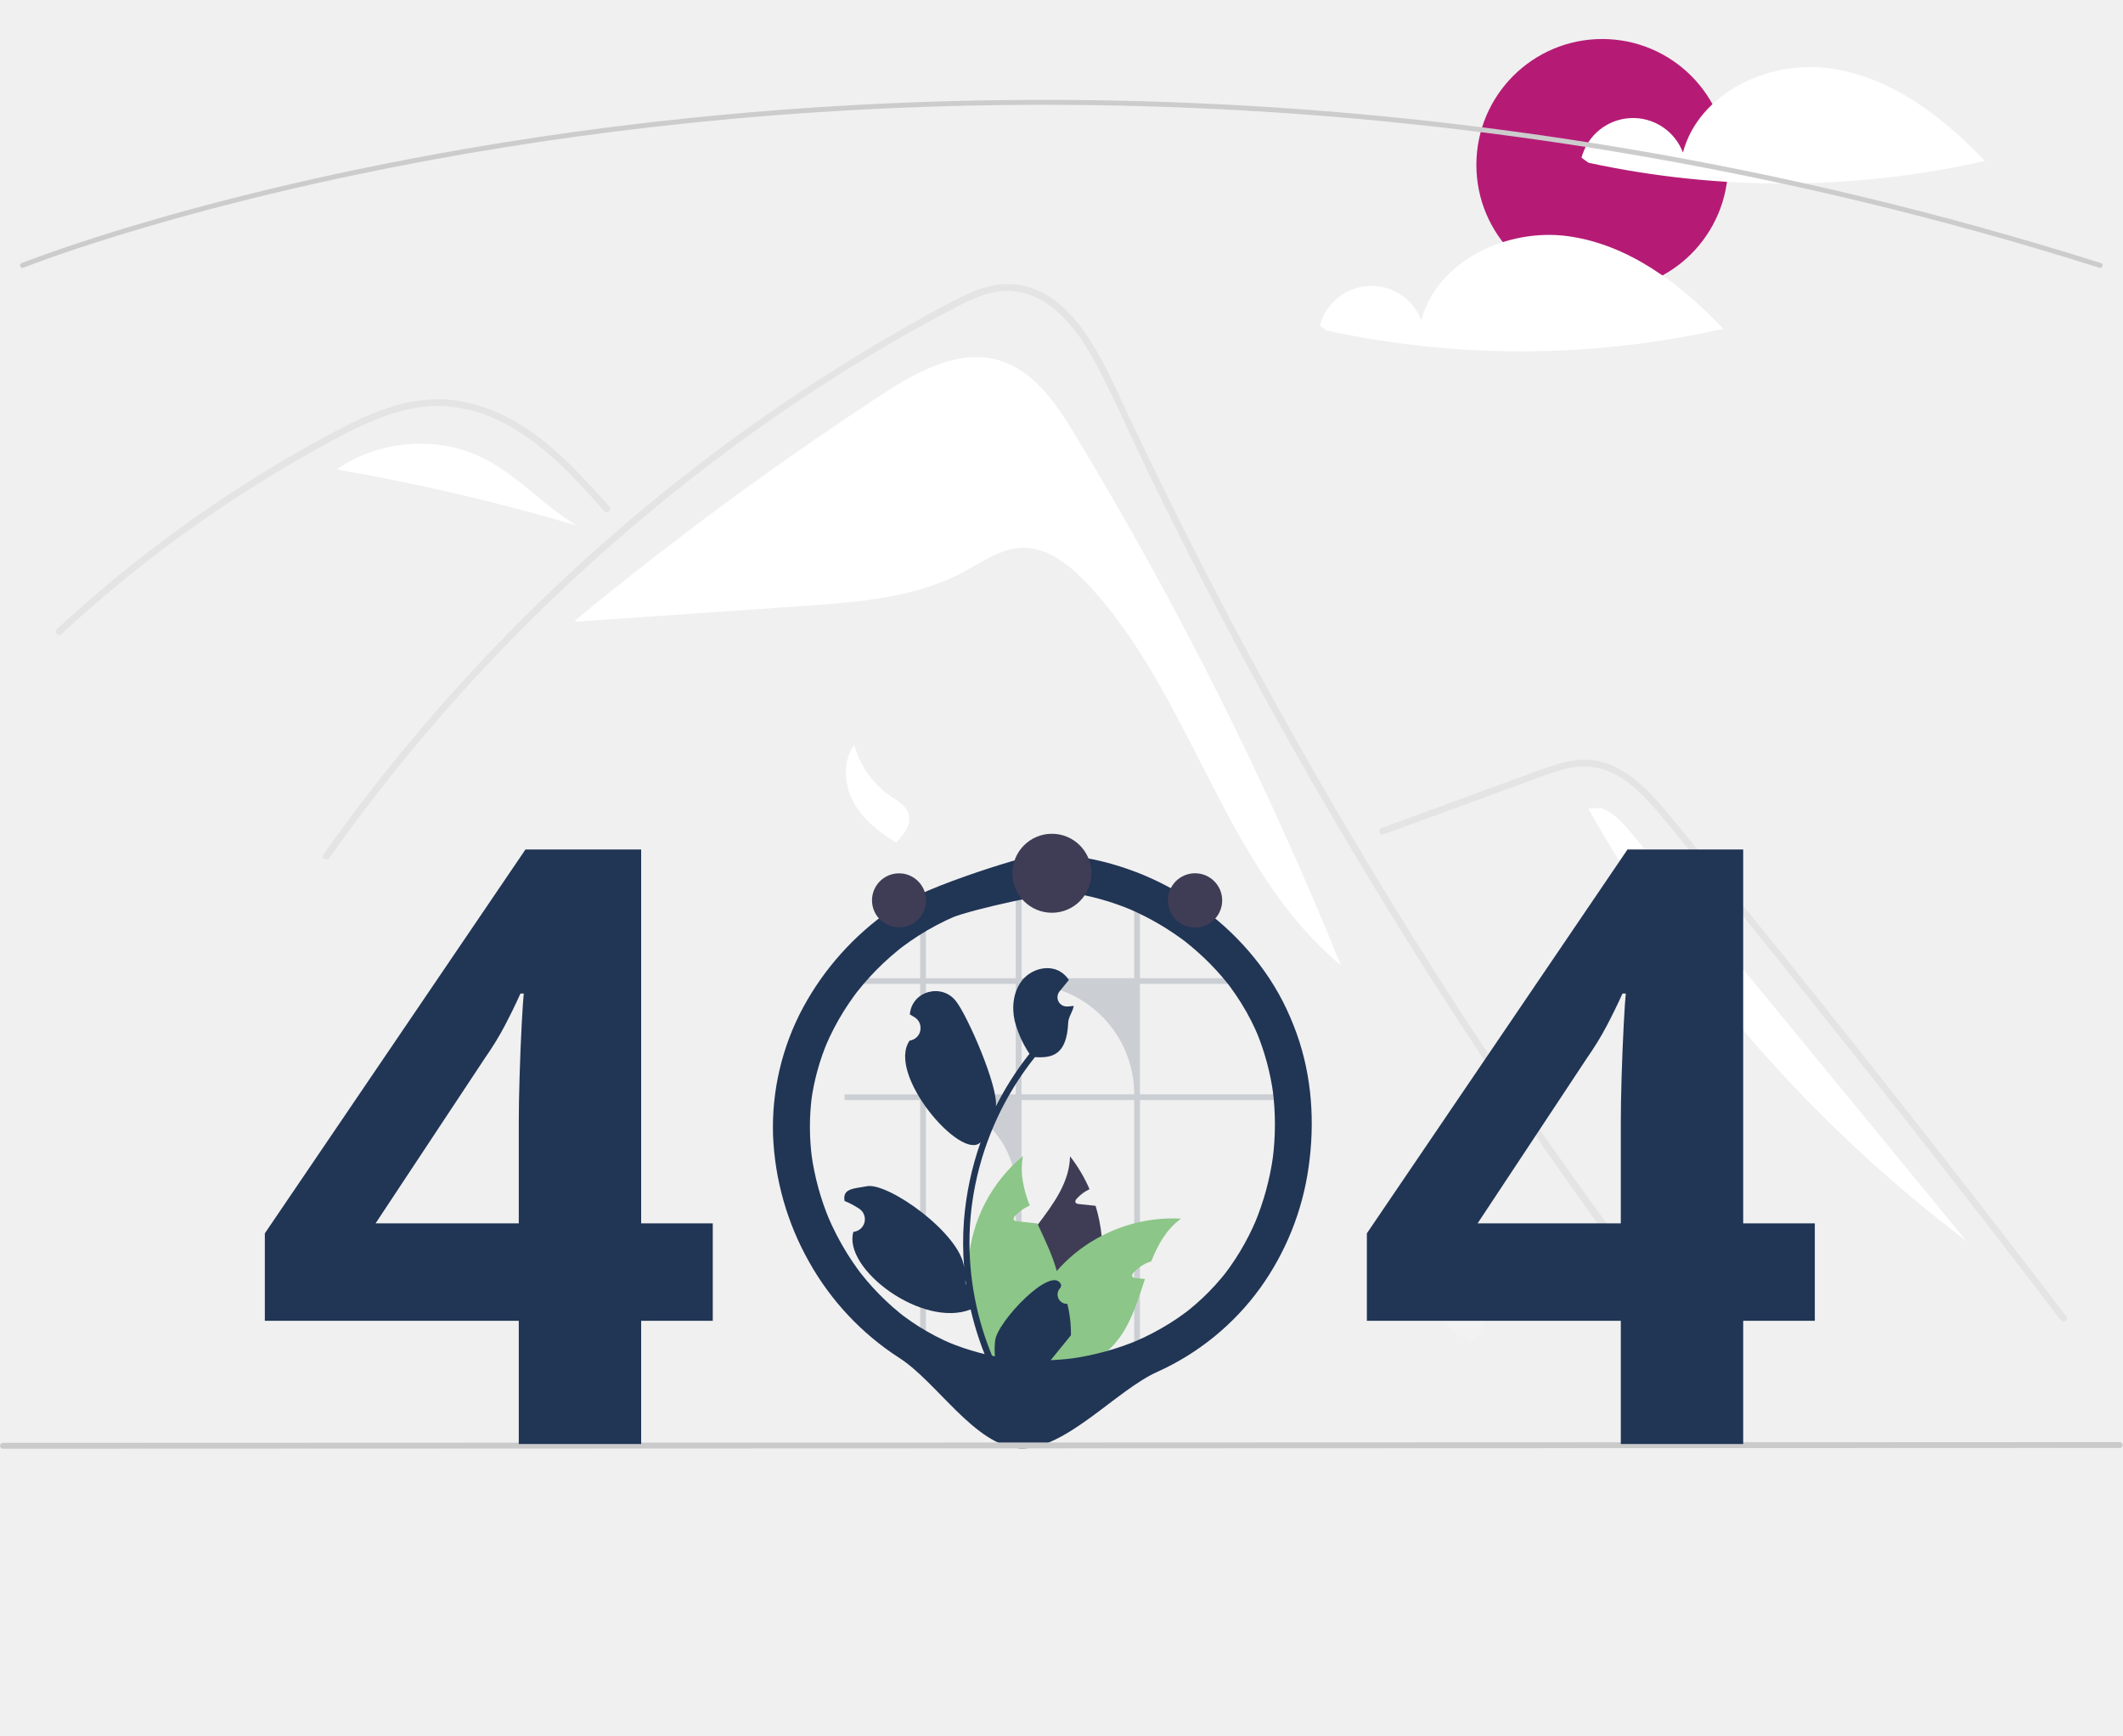
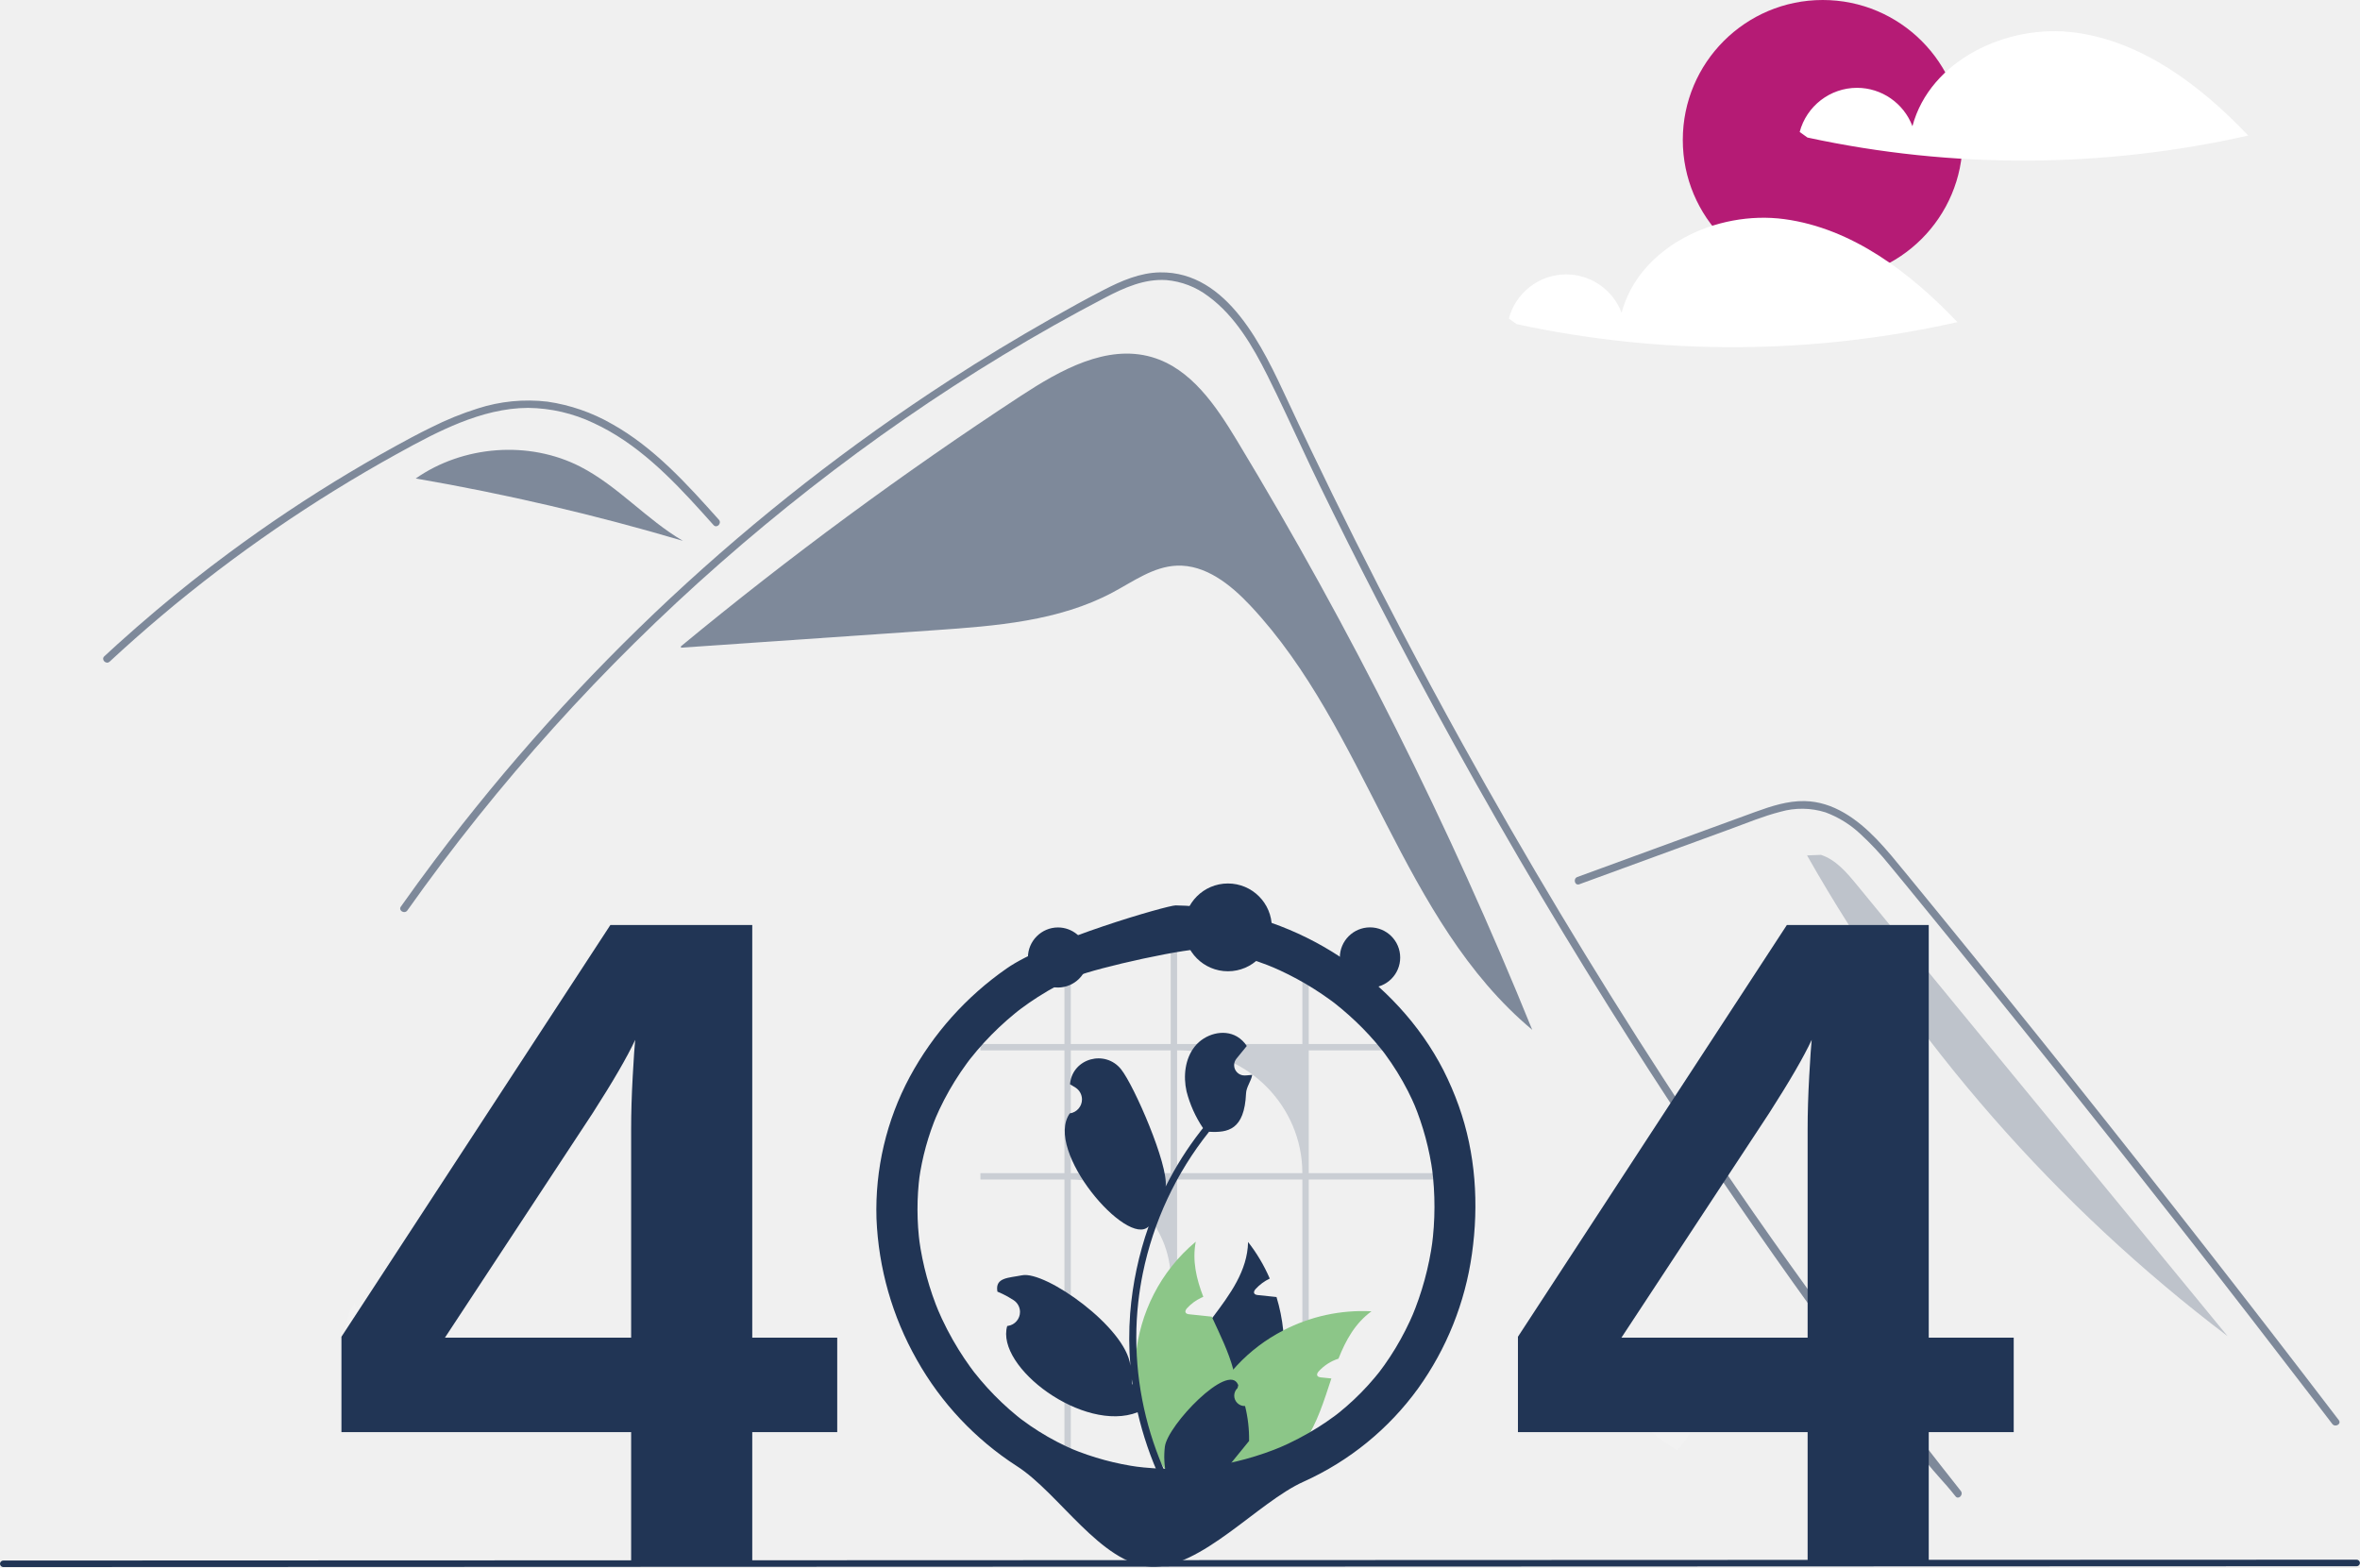
- <svg xmlns="http://www.w3.org/2000/svg" width="969" height="792" viewBox="0 0 969 792">
-   <defs>
-     <clipPath id="clip-_404">
-       <rect width="969" height="792" />
-     </clipPath>
-   </defs>
-   <g id="_404" data-name="404" clip-path="url(#clip-_404)">
-     <g id="Group_1" data-name="Group 1" transform="translate(-0.005 17.808)">
-       <path id="Path_1" data-name="Path 1" d="M631.285,328.954c-8.639-14.288-18.875-29.543-34.906-34.208-18.565-5.4-37.637,5.33-53.813,15.921A1568.086,1568.086,0,0,0,403.013,413.487l.049.555L507.2,406.861c25.08-1.73,51.021-3.7,73.184-15.562,8.41-4.5,16.609-10.516,26.139-10.935,11.84-.521,22.164,7.749,30.278,16.388,47.993,51.106,61.881,129.259,115.724,174.159A1708.727,1708.727,0,0,0,631.285,328.954Z" transform="translate(-140.474 -148.137)" fill="#fff" />
-       <path id="Path_2" data-name="Path 2" d="M939.222,766.165c-5.307-6.7-7.476-8.271-12.711-15.035q-63.939-82.7-120.2-170.978Q768.1,520.194,733.682,457.934q-16.387-29.6-31.877-59.664-12.019-23.311-23.5-46.9c-2.189-4.492-4.316-9-6.433-13.527-4.988-10.636-9.882-21.323-15.138-31.815-5.989-11.957-13.279-24.493-24.277-32.527a33.122,33.122,0,0,0-17.255-6.64c-8.953-.578-17.213,3.118-24.979,7.156-56.814,29.625-110,66.768-158.112,109.033A823.152,823.152,0,0,0,303.654,525.641c-1.136,1.621-3.821.072-2.674-1.559q6.769-9.572,13.806-18.938A827.7,827.7,0,0,1,526.1,308.04q20.555-13.32,41.882-25.392c7.166-4.058,14.364-8.065,21.685-11.823,7.177-3.686,14.8-7,23-7.125,27.9-.434,42.347,31.164,52.271,52.425q4.678,10.037,9.469,20.012,18.107,37.871,37.607,75.05,12.035,22.955,24.6,45.641,39.094,70.646,83.1,138.431c38.867,59.86,77.425,112.74,121.7,168.717C942.629,765.525,940.451,767.735,939.222,766.165Z" transform="translate(-153.406 -151.879)" fill="#e4e4e4" />
-       <path id="Path_3" data-name="Path 3" d="M443.036,361.543c-1.621-1.807-3.232-3.614-4.864-5.421-12.866-14.229-26.672-28.293-44.34-36.451a64.329,64.329,0,0,0-26.951-6.247c-9.644.031-19.072,2.561-27.983,6.1-4.213,1.683-8.333,3.593-12.391,5.628-4.637,2.334-9.191,4.822-13.723,7.332q-12.763,7.063-25.2,14.746-24.736,15.288-47.923,32.909-12.02,9.139-23.544,18.876-10.718,9.046-21,18.577c-1.466,1.353-3.655-.836-2.189-2.189,1.807-1.683,3.635-3.356,5.463-5.008q7.745-7,15.737-13.734,14.575-12.3,29.9-23.647Q267.87,355.358,293.35,340.1q12.732-7.621,25.815-14.6c2.633-1.4,5.3-2.778,7.993-4.079a127.413,127.413,0,0,1,19-7.734,67.592,67.592,0,0,1,28.7-2.819,74.711,74.711,0,0,1,26.476,9.159c17.348,9.7,30.8,24.689,43.9,39.322C446.547,360.83,444.368,363.03,443.036,361.543Z" transform="translate(-167.09 -145.975)" fill="#e4e4e4" />
-       <path id="Path_4" data-name="Path 4" d="M730.688,490.544l41.569-15.2,20.639-7.549c6.722-2.459,13.427-5.257,20.376-7.018a32.146,32.146,0,0,1,18.443.235,42.507,42.507,0,0,1,14.385,8.917,116.752,116.752,0,0,1,11.8,12.6c4.494,5.4,8.921,10.857,13.368,16.3q27.531,33.669,54.7,67.63t53.977,68.21q26.872,34.333,53.375,68.953,3.246,4.241,6.488,8.486c1.194,1.563,3.885.022,2.675-1.563q-26.7-34.969-53.769-69.65-27.137-34.765-54.649-69.235t-55.395-68.64q-6.947-8.513-13.916-17.007c-3.919-4.777-7.794-9.605-12.093-14.051-7.891-8.161-17.749-15.373-29.55-15.569-6.938-.115-13.653,2.087-20.1,4.419-6.95,2.514-13.882,5.075-20.823,7.614l-41.86,15.31-10.465,3.828c-1.857.679-1.055,3.674.824,2.987Z" transform="translate(-99.295 -127.523)" fill="#e4e4e4" />
-       <path id="Path_5" data-name="Path 5" d="M373.962,335.3c-21.125-10.857-48.178-8.731-67.59,4.834a964,964,0,0,1,109.678,25.6C401.089,356.967,389.385,343.231,373.962,335.3Z" transform="translate(-152.69 -143.703)" fill="#fff" />
-       <path id="Path_6" data-name="Path 6" d="M306.644,338.784l-4.067,3.306c1.376-1.157,2.806-2.242,4.275-3.268Z" transform="translate(-153.169 -142.388)" fill="#f2f2f2" />
-       <path id="Path_7" data-name="Path 7" d="M833.833,488.217c-4.092-4.981-8.516-10.2-14.637-12.22l-5.714.225a648.169,648.169,0,0,0,172.64,197.368Z" transform="translate(-88.592 -125.044)" fill="#fff" />
-       <path id="Path_8" data-name="Path 8" d="M516.514,450.367a42.218,42.218,0,0,0,16.818,23.607c3.177,2.163,6.935,4.238,8.022,7.924a9.438,9.438,0,0,1-.984,6.927,28.029,28.029,0,0,1-4.349,5.679l-.154.577c-7.883-4.672-15.383-10.581-19.737-18.643s-4.962-18.629.384-26.071" transform="translate(-126.612 -128.284)" fill="#fff" />
-       <path id="Path_9" data-name="Path 9" d="M749.514,653.367a42.218,42.218,0,0,0,16.818,23.607c3.177,2.163,6.935,4.238,8.022,7.924a9.437,9.437,0,0,1-.984,6.927,28.031,28.031,0,0,1-4.349,5.678l-.154.577c-7.883-4.672-15.383-10.581-19.737-18.643s-4.962-18.629.384-26.071" transform="translate(-97.162 -102.625)" fill="#f2f2f2" />
-       <path id="Path_10" data-name="Path 10" d="M284.514,639.367a42.219,42.219,0,0,0,16.818,23.607c3.177,2.163,6.935,4.238,8.022,7.924a9.438,9.438,0,0,1-.984,6.927,28.03,28.03,0,0,1-4.349,5.678l-.154.577c-7.883-4.672-15.383-10.581-19.737-18.643s-4.962-18.629.384-26.071" transform="translate(-155.937 -104.395)" fill="#f2f2f2" />
-       <circle id="Ellipse_1" data-name="Ellipse 1" cx="57.446" cy="57.446" r="57.446" transform="translate(673.866)" fill="#b51b75" />
-       <path id="Path_11" data-name="Path 11" d="M923.914,176.36c-27.841-3.763-59.626,11.285-66.842,38.437a24.326,24.326,0,0,0-46.288,2.375l3.187,2.283a419.331,419.331,0,0,0,180.966-.818C975.57,198.284,951.754,180.123,923.914,176.36Z" transform="translate(-88.933 -162.99)" fill="#fff" />
-       <path id="Path_12" data-name="Path 12" d="M817.914,244.36c-27.841-3.763-59.626,11.285-66.842,38.437a24.326,24.326,0,0,0-46.288,2.375l3.187,2.283a419.329,419.329,0,0,0,180.966-.818C869.57,266.284,845.754,248.123,817.914,244.36Z" transform="translate(-102.331 -154.395)" fill="#fff" />
-       <path id="Path_13" data-name="Path 13" d="M1127.49,265.758a1.108,1.108,0,0,1-.34-.053c-297.832-94.187-560.326-81.87-728.086-54.953-22.83,3.662-45.722,7.891-68.039,12.572-5.7,1.193-11.608,2.473-17.568,3.8-7.118,1.585-14.14,3.217-20.875,4.85q-4.363,1.033-8.555,2.082c-4.233,1.045-8.529,2.134-13.133,3.331-5.145,1.327-10.373,2.718-15.541,4.136a.494.494,0,0,1-.058.017h0c-5.838,1.594-11.645,3.234-17.26,4.872-3.039.878-5.974,1.743-8.785,2.6-.314.087-.592.171-.874.256l-.6.184c-.35.107-.7.211-1.041.31l-.022.007h0l-.914.284c-1.09.33-2.154.652-3.2.973-27.647,8.523-42.846,14.586-43,14.645a1.126,1.126,0,1,1-.838-2.091c.151-.059,15.424-6.153,43.172-14.708,1.05-.322,2.116-.645,3.21-.976l.849-.264c.029-.011.058-.02.088-.029.344-.1.687-.2,1.036-.308l.6-.184c.3-.091.6-.182.9-.265,2.792-.849,5.736-1.717,8.783-2.6,5.618-1.639,11.43-3.279,17.272-4.875.018-.007.037-.011.055-.016h0c5.186-1.422,10.433-2.819,15.6-4.15,4.612-1.2,8.915-2.289,13.156-3.336q4.21-1.048,8.571-2.087c6.742-1.635,13.779-3.269,20.909-4.858,5.969-1.333,11.89-2.616,17.6-3.81,22.351-4.688,45.279-8.924,68.144-12.592,168-26.956,430.869-39.293,729.12,55.03a1.126,1.126,0,0,1-.339,2.2Z" transform="translate(-168.909 -161.309)" fill="#ccc" />
-       <path id="Path_18" data-name="Path 18" d="M644.357,724.792h2.623V605.347h61.2V602.73h-61.2v-50.4h47.259q-1.039-1.322-2.139-2.61h-45.12V516.433c-.868-.37-1.742-.726-2.623-1.063v34.351H592.934V507.07c-.881.04-1.749.1-2.623.175v42.477H549.287V517.9c-.881.39-1.749.8-2.61,1.231v30.591H512.191v2.61h34.486v50.4H512.191v2.617h34.486V724.792h2.61V605.347a41.017,41.017,0,0,1,41.023,41.032v78.413h2.623V605.347h51.422ZM549.288,602.73v-50.4h41.024v50.4Zm43.647,0v-50.4h1.029a50.388,50.388,0,0,1,50.393,50.4Z" transform="translate(-126.675 -121.117)" fill="#213555" opacity="0.18" />
-       <path id="Path_19" data-name="Path 19" d="M620.254,675.072a71.028,71.028,0,0,1-22.584,37.96c-.834.721-1.667,1.419-2.534,2.106q-3.16.287-6.274.586c-1.723.158-3.424.327-5.114.484l-.3.034-.214-1.847-.856-7.479a42.378,42.378,0,0,1-3.717-36.54c2.974-8.02,8.358-15.1,13.652-22.134,7.31-9.71,14.418-19.306,14.677-31.145a68.2,68.2,0,0,1,8.9,15.015,18.509,18.509,0,0,0-5.767,4.246c-.462.507-.924,1.217-.608,1.825.27.518.946.642,1.532.71l4.235.439c1.126.124,2.253.237,3.379.36a72.073,72.073,0,0,1,2.76,13.72A68.923,68.923,0,0,1,620.254,675.072Z" transform="translate(-118.593 -107.21)" fill="#3f3d56" />
-       <path id="Path_20" data-name="Path 20" d="M656.8,642.367c-6.646,4.832-10.532,11.782-13.551,19.442a18.729,18.729,0,0,0-8.076,5.159c-.462.507-.924,1.216-.608,1.825.27.518.946.642,1.532.71l4.235.439c-3.019,9.056-5.79,18.428-11.129,26.076a41.664,41.664,0,0,1-13.551,12.289,43.341,43.341,0,0,1-4.528,2.241q-8.583.659-16.84,1.408-3.16.287-6.274.586c-1.723.158-3.424.327-5.114.484q-.017-.929,0-1.859a71.306,71.306,0,0,1,17.178-44.9c.507-.586,1.025-1.16,1.554-1.735a69.6,69.6,0,0,1,18.935-14.305,70.574,70.574,0,0,1,36.236-7.862Z" transform="translate(-117.739 -104.028)" fill="#8cc688" />
-       <path id="Path_21" data-name="Path 21" d="M592.573,709.959l-1.3,3.83-.653,1.949c-1.723.158-3.424.327-5.114.484l-.3.034-5.587.574c-.484-.563-.969-1.138-1.442-1.723a69.871,69.871,0,0,1,9.09-98.12c-1.487,7.783.248,15.24,3.1,22.641-.3.124-.6.248-.879.383a18.51,18.51,0,0,0-5.767,4.247c-.462.507-.924,1.216-.608,1.825.27.518.946.642,1.532.71l4.235.439c1.126.124,2.253.237,3.379.36l1.588.169c.079.169.146.327.225.5,3.21,6.961,6.668,13.956,8.617,21.21A49.207,49.207,0,0,1,603.837,675,42.357,42.357,0,0,1,592.573,709.959Z" transform="translate(-120.356 -107.224)" fill="#8cc688" />
-       <path id="Path_22" data-name="Path 22" d="M715.946,562.081c-9.7-18.915-24.72-34.829-42.389-46.524a128.676,128.676,0,0,0-59.206-20.7q-4.157-.378-8.334-.442c-3.291-.049-52.79,14.228-69.372,25.887a128.742,128.742,0,0,0-39.8,44.523,115.456,115.456,0,0,0-13.658,58.16,127.918,127.918,0,0,0,16.561,57.982A124.439,124.439,0,0,0,540.8,724.606c17.277,11.023,34.632,40.252,55.03,41.284,20.552,1.04,43.991-26.532,62.735-34.9a117.626,117.626,0,0,0,47-38.3,124.185,124.185,0,0,0,22.076-55.135c2.9-20.369,1.548-41.376-5.408-60.844a125.98,125.98,0,0,0-6.286-14.624c-2-3.948-7.88-5.4-11.558-3.031a8.65,8.65,0,0,0-3.031,11.558q1.766,3.478,3.284,7.071l-.852-2.018a113.937,113.937,0,0,1,7.746,28.766l-.3-2.246a123.04,123.04,0,0,1-.075,32.308l.3-2.246a123.609,123.609,0,0,1-8.51,31.172l.852-2.018a117.38,117.38,0,0,1-7.515,14.754q-2.166,3.588-4.6,7.008c-.712,1-1.445,1.984-2.184,2.964-.965,1.279,1.314-1.671.318-.416-.17.214-.338.428-.509.641q-.767.959-1.556,1.9a105.45,105.45,0,0,1-11.463,11.7q-1.539,1.343-3.129,2.626c-.528.426-1.05.87-1.6,1.267.021-.015,1.779-1.351.738-.576-.327.244-.652.491-.98.734q-3.278,2.428-6.729,4.609a116.563,116.563,0,0,1-16.621,8.688l2.018-.852a123.02,123.02,0,0,1-31.085,8.506l2.246-.3a121.821,121.821,0,0,1-32.2.057l2.246.3a112.457,112.457,0,0,1-28.267-7.642l2.018.852a105.476,105.476,0,0,1-15.112-7.875q-3.576-2.253-6.965-4.784c-.322-.241-.642-.485-.963-.727-1.031-.778.741.574.755.583a21.618,21.618,0,0,1-1.729-1.379q-1.637-1.333-3.223-2.728a114.878,114.878,0,0,1-11.82-12.063q-1.366-1.615-2.674-3.278c-.378-.48-1.066-1.453.455.6-.2-.27-.408-.534-.61-.8q-.728-.966-1.437-1.946-2.482-3.433-4.717-7.035a123.1,123.1,0,0,1-8.792-17.018l.852,2.018a120.058,120.058,0,0,1-8.268-30.229l.3,2.246a110.24,110.24,0,0,1-.055-28.876l-.3,2.246a106.642,106.642,0,0,1,7.428-26.988l-.852,2.018a114.4,114.4,0,0,1,8.1-15.608q2.327-3.743,4.931-7.3.592-.809,1.2-1.608c.365-.482,1.369-1.682-.344.438.168-.208.329-.422.495-.631q1.429-1.811,2.928-3.565A120.975,120.975,0,0,1,536.794,541.5q1.66-1.455,3.373-2.849.778-.633,1.567-1.253c.21-.165.423-.327.633-.494-2.25,1.79-.625.487-.114.1q3.53-2.645,7.249-5.025a116.746,116.746,0,0,1,17.331-9.133l-2.018.852c8.741-3.67,47.467-12.333,54.511-11.388l-2.246-.3a119.656,119.656,0,0,1,30.1,8.316l-2.018-.852a124.236,124.236,0,0,1,14.193,7.129q3.428,2.009,6.722,4.238,1.558,1.055,3.084,2.157.763.551,1.516,1.114c.279.208.556.42.835.628,1.171.878-1.612-1.271-.385-.3A124.864,124.864,0,0,1,682.8,544.865q2.7,2.754,5.223,5.683,1.292,1.5,2.53,3.05c.41.512,1.808,2.367.1.1.419.555.842,1.107,1.255,1.666a110.358,110.358,0,0,1,9.452,15.249c2.02,3.94,7.87,5.409,11.558,3.031A8.647,8.647,0,0,0,715.946,562.081Z" transform="translate(-130.348 -122.717)" fill="#213555" />
-       <path id="Path_23" data-name="Path 23" d="M613.855,694.074a4.258,4.258,0,0,1-3.086-7.38l.292-1.16-.116-.278c-3.92-9.346-28.932,16.708-30.013,25.492a33.825,33.825,0,0,0,.594,11.633,135.611,135.611,0,0,1-12.336-56.323,130.933,130.933,0,0,1,.812-14.6q.673-5.962,1.866-11.839a137.18,137.18,0,0,1,27.2-58.141c7.743.432,14.528-.747,15.183-15.753.116-2.669,2.1-4.98,2.533-7.61-.739.1-1.49.157-2.23.206l-.7.036-.087,0a4.218,4.218,0,0,1-3.464-6.872l.958-1.178c.485-.606.982-1.2,1.466-1.806a2.1,2.1,0,0,0,.158-.182c.557-.691,1.115-1.369,1.672-2.06a12.2,12.2,0,0,0-4-3.865c-5.586-3.272-13.293-1.006-17.328,4.047s-4.811,12.142-3.405,18.455a48.88,48.88,0,0,0,6.762,15.074c-.3.388-.618.763-.921,1.151a138.079,138.079,0,0,0-14.411,22.83c1.145-8.942-12.854-41.235-18.268-48.075-6.5-8.216-19.837-4.63-20.983,5.785q-.016.151-.032.3,1.206.681,2.361,1.444a5.775,5.775,0,0,1-2.328,10.51l-.118.018c-10.764,15.368,23.742,55.368,32.379,46.387a140.923,140.923,0,0,0-7.586,35.7,133.664,133.664,0,0,0,.1,21.582l-.036-.255c-1.918-15.637-34.84-38.886-44.454-36.95-5.538,1.116-10.993.862-10.152,6.448q.02.134.041.268a38.778,38.778,0,0,1,4.35,2.1q1.206.681,2.361,1.444a5.775,5.775,0,0,1-2.328,10.51l-.118.018-.242.036c-4.9,16.858,31.435,44.065,53.524,35.408h.012a140.894,140.894,0,0,0,9.464,27.628h33.808c.121-.376.23-.763.339-1.139a38.417,38.417,0,0,1-9.355-.557c2.508-3.078,5.017-6.18,7.525-9.258a2.1,2.1,0,0,0,.157-.182c1.272-1.575,2.557-3.138,3.829-4.714v0a56.266,56.266,0,0,0-1.649-14.333ZM575.14,617.915l.018-.024-.018.048Zm-7.489,67.508-.291-.654c.012-.473.012-.945,0-1.43,0-.133-.024-.267-.024-.4.109.836.206,1.672.327,2.508Z" transform="translate(-126.693 -116.845)" fill="#213555" />
-       <circle id="Ellipse_7" data-name="Ellipse 7" cx="12.39" cy="12.39" r="12.39" transform="translate(533.066 380.722)" fill="#3f3d56" />
-       <path id="Path_25" data-name="Path 25" d="M547.951,514.813a12.333,12.333,0,1,1-.237-2.433A12.333,12.333,0,0,1,547.951,514.813Z" transform="translate(-125.272 -121.701)" fill="#3f3d56" />
-       <circle id="Ellipse_9" data-name="Ellipse 9" cx="18.022" cy="18.022" r="18.022" transform="translate(462.103 362.7)" fill="#3f3d56" />
-       <path id="Path_27" data-name="Path 27" d="M1137.448,735.568l-966.167.346a1.341,1.341,0,1,1,0-2.682l966.167-.346a1.341,1.341,0,0,1,0,2.682Z" transform="translate(-169.934 -92.574)" fill="#cacaca" />
-       <text id="_4" data-name="4" transform="translate(114.43 641.192)" fill="#213555" font-size="380" font-family="NotoSans-Bold, Noto Sans" font-weight="700">
-         <tspan x="0" y="0">4</tspan>
-       </text>
-       <text id="_4-2" data-name="4" transform="translate(617.43 641.192)" fill="#213555" font-size="380" font-family="NotoSans-Bold, Noto Sans" font-weight="700">
-         <tspan x="0" y="0">4</tspan>
-       </text>
+ <svg xmlns="http://www.w3.org/2000/svg" width="100%" height="100%" viewBox="0 0 4037 2681" version="1.1" xml:space="preserve" style="fill-rule:evenodd;clip-rule:evenodd;stroke-linejoin:round;stroke-miterlimit:2;">
+   <g id="_404">
+     <g id="Group_1">
+       <path id="Path_1" d="M2115.85,753.404c-35.996,-59.533 -78.646,-123.096 -145.441,-142.533c-77.355,-22.5 -156.821,22.208 -224.221,66.337c-201.575,131.976 -395.695,275 -581.471,428.417l0.204,2.313l433.908,-29.921c104.5,-7.209 212.588,-15.417 304.934,-64.842c35.041,-18.75 69.204,-43.817 108.912,-45.563c49.334,-2.17 92.35,32.288 126.159,68.284c199.97,212.941 257.837,538.579 482.183,725.662c-141.47,-348.878 -310.389,-685.987 -505.167,-1008.15Z" style="fill:#213555;fill-opacity:0.55;fill-rule:nonzero;" />
+       <path id="Path_2" d="M3345.04,2559.53c-22.113,-27.917 -31.15,-34.463 -52.963,-62.646c-177.608,-229.722 -344.553,-467.191 -500.833,-712.408c-106.142,-166.55 -207.015,-336.297 -302.621,-509.242c-45.519,-82.222 -89.793,-165.089 -132.821,-248.6c-33.386,-64.753 -66.025,-129.891 -97.916,-195.416c-9.121,-18.717 -17.984,-37.5 -26.805,-56.363c-20.783,-44.317 -41.175,-88.846 -63.075,-132.562c-24.954,-49.821 -55.329,-102.055 -101.154,-135.53c-20.851,-15.858 -45.793,-25.456 -71.896,-27.666c-37.304,-2.409 -71.72,12.991 -104.079,29.816c-236.725,123.438 -458.333,278.2 -658.8,454.305c-200.968,176.495 -380.602,375.894 -535.237,594.129c-4.734,6.754 -15.921,0.3 -11.142,-6.496c18.803,-26.589 37.978,-52.892 57.525,-78.908c243.061,-323.262 541.102,-601.262 880.475,-821.267c57.097,-37 115.267,-72.267 174.508,-105.8c29.859,-16.908 59.85,-33.604 90.355,-49.263c29.904,-15.358 61.666,-29.166 95.833,-29.687c116.25,-1.808 176.446,129.85 217.796,218.437c12.994,27.881 26.146,55.675 39.454,83.384c50.297,105.197 102.529,209.433 156.696,312.708c33.43,63.764 67.597,127.154 102.5,190.171c108.594,196.239 224.011,388.504 346.25,576.796c161.946,249.416 322.604,469.75 507.083,702.987c5.063,6.454 -4.012,15.663 -9.133,9.121Z" style="fill:#213555;fill-opacity:0.55;fill-rule:nonzero;" />
+       <path id="Path_3" d="M1220.58,898.2c-6.754,-7.529 -13.466,-15.058 -20.266,-22.587c-53.609,-59.288 -111.134,-117.888 -184.75,-151.88c-35.1,-16.717 -73.421,-25.599 -112.296,-26.029c-40.183,0.129 -79.467,10.671 -116.596,25.417c-17.554,7.012 -34.721,14.971 -51.629,23.45c-19.321,9.725 -38.296,20.091 -57.179,30.55c-35.453,19.619 -70.453,40.1 -105,61.441c-68.711,42.467 -135.271,88.174 -199.679,137.121c-33.389,25.386 -66.089,51.603 -98.1,78.65c-29.773,25.128 -58.939,50.929 -87.5,77.404c-6.109,5.638 -15.23,-3.483 -9.121,-9.12c7.529,-7.013 15.146,-13.984 22.762,-20.867c21.514,-19.444 43.371,-38.519 65.571,-57.225c40.486,-34.167 82.014,-67.01 124.583,-98.529c66.228,-49.045 134.731,-94.759 205.509,-137.142c35.366,-21.169 71.221,-41.447 107.562,-60.833c10.971,-5.834 22.084,-11.575 33.304,-16.996c25.48,-12.852 51.955,-23.629 79.167,-32.225c38.551,-12.472 79.343,-16.478 119.583,-11.746c38.849,5.651 76.281,18.6 110.317,38.163c72.283,40.416 128.333,102.87 182.917,163.841c5.471,6.171 -3.609,15.338 -9.159,9.142Z" style="fill:#213555;fill-opacity:0.55;fill-rule:nonzero;" />
+       <path id="Path_4" d="M2701.61,1512.59l173.204,-63.334l85.996,-31.454c28.008,-10.246 55.945,-21.904 84.9,-29.242c25.158,-7.186 51.878,-6.845 76.845,0.98c22.267,8.241 42.652,20.877 59.938,37.154c17.662,16.262 34.096,33.81 49.167,52.5c18.725,22.5 37.17,45.237 55.7,67.916c76.475,93.525 152.447,187.456 227.916,281.792c75.47,94.336 150.438,189.072 224.904,284.208c74.645,95.37 148.777,191.138 222.396,287.305c9.017,11.78 18.028,23.566 27.034,35.358c4.975,6.512 16.187,0.092 11.145,-6.513c-74.166,-97.136 -148.845,-193.872 -224.037,-290.208c-75.381,-96.569 -151.282,-192.729 -227.704,-288.479c-76.423,-95.75 -153.36,-191.083 -230.813,-286c-19.297,-23.647 -38.625,-47.268 -57.983,-70.863c-16.329,-19.904 -32.475,-40.02 -50.388,-58.545c-32.879,-34.005 -73.954,-64.055 -123.125,-64.871c-28.908,-0.479 -56.887,8.696 -83.75,18.412c-28.958,10.475 -57.841,21.146 -86.762,31.725l-174.417,63.792l-43.604,15.95c-7.737,2.829 -4.396,15.308 3.433,12.446l0.005,-0.029Z" style="fill:#213555;fill-opacity:0.55;fill-rule:nonzero;" />
+       <path id="Path_5" d="M992.775,798.321c-88.021,-45.238 -200.742,-36.379 -281.625,20.142c154.279,26.619 306.87,62.235 456.992,106.666c-62.338,-36.529 -111.104,-93.762 -175.367,-126.808Z" style="fill:#213555;fill-opacity:0.55;fill-rule:nonzero;" />
+       <path id="Path_6" d="M710.288,818.317l-16.946,13.775c5.733,-4.821 11.691,-9.342 17.812,-13.617l-0.866,-0.158Z" style="fill:#f2f2f2;fill-rule:nonzero;" />
+       <path id="Path_7" d="M3175.98,1513.22c-17.05,-20.754 -35.483,-42.5 -60.987,-50.917l-23.809,0.938c181.241,320.258 426.04,600.121 719.334,822.366l-634.538,-772.387Z" style="fill:#213555;fill-opacity:0.24;fill-rule:nonzero;" />
+       <path id="Path_9" d="M2788.94,2294.76c11.015,40.02 35.849,74.878 70.075,98.363c13.237,9.012 28.896,17.658 33.425,33.016c2.381,9.788 0.912,20.126 -4.1,28.863c-5.006,8.627 -11.095,16.578 -18.121,23.658l-0.642,2.405c-32.846,-19.467 -64.096,-44.088 -82.237,-77.68c-18.142,-33.591 -20.675,-77.621 1.6,-108.629" style="fill:#f2f2f2;fill-rule:nonzero;" />
+       <path id="Path_10" d="M606.546,2229.05c11.016,40.02 35.849,74.878 70.075,98.362c13.237,9.013 28.896,17.659 33.425,33.017c2.381,9.788 0.912,20.125 -4.1,28.863c-5.005,8.627 -11.095,16.578 -18.121,23.658l-0.642,2.404c-32.845,-19.466 -64.095,-44.087 -82.237,-77.679c-18.142,-33.592 -20.675,-77.621 1.6,-108.629" style="fill:#f2f2f2;fill-rule:nonzero;" />
+       <circle id="Ellipse_1" cx="3117.94" cy="239.358" r="239.358" style="fill:#b51b75;" />
+       <path id="Path_11" d="M3549.9,55.708c-116.004,-15.679 -248.442,47.021 -278.508,160.155c-14.84,-39.402 -52.752,-65.635 -94.855,-65.635c-45.886,-0 -86.32,31.159 -98.012,75.53l13.279,9.513c248.585,53.757 505.936,52.593 754.025,-3.409c-80.696,-84.804 -179.929,-160.474 -295.929,-176.154Z" style="fill:#fff;fill-rule:nonzero;" />
+       <path id="Path_12" d="M3052.4,374.854c-116.004,-15.679 -248.441,47.021 -278.508,160.154c-14.839,-39.401 -52.752,-65.634 -94.854,-65.634c-45.886,-0 -86.32,31.159 -98.013,75.53l13.279,9.513c248.585,53.757 505.936,52.594 754.025,-3.409c-80.695,-84.804 -179.929,-160.475 -295.929,-176.154Z" style="fill:#fff;fill-rule:nonzero;" />
+       <path id="Path_18" d="M2227.82,2515.31l10.929,-0l-0,-497.688l255,0l-0,-10.904l-255,-0l-0,-210l196.912,-0c-2.886,-3.672 -5.857,-7.297 -8.912,-10.875l-188,-0l-0,-138.696c-3.617,-1.542 -7.258,-3.025 -10.929,-4.429l-0,143.129l-214.263,0l0,-177.712c-3.671,0.166 -7.287,0.416 -10.929,0.729l0,176.987l-170.933,0l-0,-132.592c-3.671,1.625 -7.288,3.334 -10.875,5.13l-0,127.462l-143.692,0l0,10.875l143.692,0l-0,210l-143.692,0l0,10.904l143.692,0l-0,497.68l10.875,-0l-0,-497.688c0.008,-0 0.016,-0 0.025,-0c93.755,-0 170.904,77.149 170.904,170.904c-0,0.021 -0,0.042 -0,0.063l-0,326.721l10.929,-0l0,-497.688l214.258,0l0.009,497.688Zm-396.121,-508.592l-0,-210l170.933,-0l0,210l-170.933,-0Zm181.862,-0l0,-210c0,-0 4.302,-0 4.309,-0c115.175,-0 209.95,94.775 209.95,209.95c-0,0.016 -0,0.033 -0,0.05l-214.259,-0Z" style="fill:#213555;fill-opacity:0.18;fill-rule:nonzero;" />
+       <path id="Path_19" d="M2190.23,2366.09c-13.757,61.373 -46.728,116.791 -94.1,158.166c-3.475,3.005 -6.946,5.913 -10.558,8.775c-8.778,0.798 -17.492,1.611 -26.142,2.442c-7.179,0.658 -14.266,1.362 -21.308,2.017l-1.25,0.141l-0.892,-7.695l-3.566,-31.163c-28.011,-45.73 -33.716,-101.816 -15.488,-152.25c12.392,-33.417 34.825,-62.917 56.883,-92.225c30.459,-40.458 60.075,-80.442 61.155,-129.771c14.989,19.18 27.452,40.206 37.083,62.563c-9.085,4.276 -17.248,10.286 -24.029,17.691c-1.925,2.113 -3.85,5.071 -2.534,7.605c1.125,2.158 3.942,2.675 6.384,2.958l17.646,1.829c4.691,0.517 9.387,0.988 14.079,1.5c5.678,18.637 9.53,37.783 11.5,57.167c3.153,30.151 1.511,60.612 -4.863,90.25Z" style="fill:#213555;fill-rule:nonzero;" />
+       <path id="Path_20" d="M2346.06,2243.08c-27.692,20.133 -43.884,49.092 -56.463,81.008c-12.89,4.126 -24.488,11.535 -33.65,21.496c-1.925,2.113 -3.85,5.067 -2.533,7.604c1.125,2.159 3.941,2.676 6.383,2.959l17.646,1.829c-12.579,37.733 -24.125,76.783 -46.371,108.65c-14.795,21.039 -34.082,38.53 -56.462,51.204c-6.102,3.477 -12.402,6.595 -18.867,9.338c-23.842,1.83 -47.231,3.786 -70.167,5.866c-8.778,0.798 -17.491,1.611 -26.141,2.442c-7.18,0.658 -14.267,1.363 -21.309,2.017c-0.047,-2.581 -0.047,-5.163 0,-7.746c1.484,-68.751 26.791,-134.899 71.575,-187.083c2.113,-2.442 4.271,-4.834 6.475,-7.23c22.692,-24.237 49.38,-44.399 78.896,-59.604c46.505,-24.179 98.64,-35.491 150.983,-32.758l0.005,0.008Z" style="fill:#8cc688;fill-rule:nonzero;" />
+       <path id="Path_21" d="M2067.55,2511.4l-5.417,15.958l-2.721,8.121c-7.179,0.658 -14.266,1.362 -21.308,2.017l-1.25,0.141l-23.279,2.392c-2.017,-2.346 -4.038,-4.742 -6.008,-7.179c-101.308,-122.681 -84.247,-306.852 37.875,-408.833c-6.196,32.429 1.033,63.499 12.916,94.337c-1.25,0.517 -2.5,1.033 -3.662,1.596c-9.086,4.278 -17.248,10.289 -24.029,17.696c-1.925,2.112 -3.85,5.066 -2.534,7.604c1.125,2.158 3.942,2.675 6.384,2.958l17.645,1.829c4.692,0.517 9.388,0.988 14.08,1.5l6.616,0.704c0.329,0.705 0.609,1.363 0.938,2.084c13.375,29.004 27.783,58.15 35.904,88.375c2.034,7.581 3.631,15.273 4.783,23.037c7.311,53.13 -9.981,106.795 -46.933,145.663Z" style="fill:#8cc688;fill-rule:nonzero;" />
+       <path id="Path_22" d="M2469.13,1830.68c-40.416,-78.812 -103,-145.12 -176.62,-193.85c-73.854,-48.654 -158.611,-78.288 -246.692,-86.25c-11.547,-1.05 -23.122,-1.664 -34.725,-1.841c-13.713,-0.204 -219.958,59.283 -289.05,107.862c-69.051,47.983 -125.862,111.536 -165.833,185.513c-39.899,74.38 -59.529,157.968 -56.909,242.333c3.42,84.875 27.081,167.714 69.004,241.592c41.355,73.632 100.08,136.057 171.05,181.829c71.988,45.929 144.3,167.716 229.292,172.016c85.633,4.334 183.296,-110.55 261.396,-145.416c78.095,-35.166 145.625,-90.196 195.833,-159.583c48.788,-68.007 80.355,-146.845 91.984,-229.73c12.083,-84.87 6.45,-172.4 -22.534,-253.516c-7.437,-20.843 -16.185,-41.195 -26.191,-60.934c-8.334,-16.45 -32.834,-22.5 -48.159,-12.629c-16.305,10.039 -21.909,31.41 -12.629,48.159c4.906,9.661 9.467,19.481 13.683,29.462l-3.55,-8.408c15.958,38.368 26.809,78.665 32.275,119.858l-1.25,-9.358c5.814,44.69 5.708,89.953 -0.312,134.616l1.25,-9.358c-6.085,44.659 -18.007,88.327 -35.458,129.883l3.55,-8.408c-8.978,21.203 -19.441,41.746 -31.313,61.475c-6.017,9.967 -12.406,19.7 -19.167,29.2c-2.966,4.167 -6.02,8.267 -9.1,12.35c-4.02,5.329 5.475,-6.962 1.325,-1.733c-0.708,0.891 -1.408,1.783 -2.12,2.671c-2.131,2.663 -4.292,5.302 -6.484,7.916c-14.633,17.464 -30.602,33.763 -47.762,48.75c-4.275,3.731 -8.621,7.378 -13.038,10.942c-2.2,1.775 -4.375,3.625 -6.666,5.279c0.087,-0.062 7.412,-5.629 3.075,-2.4c-1.363,1.017 -2.717,2.046 -4.084,3.058c-9.105,6.745 -18.451,13.146 -28.037,19.205c-22.075,13.907 -45.235,26.013 -69.254,36.2l8.408,-3.55c-41.433,17.442 -84.98,29.358 -129.521,35.441l9.358,-1.25c-44.514,6.016 -89.631,6.095 -134.166,0.238l9.358,1.25c-40.479,-5.436 -80.075,-16.14 -117.779,-31.842l8.408,3.55c-21.839,-9.221 -42.897,-20.195 -62.966,-32.812c-9.934,-6.259 -19.607,-12.903 -29.021,-19.934c-1.342,-1.004 -2.675,-2.021 -4.013,-3.029c-4.296,-3.242 3.088,2.392 3.146,2.429c-2.498,-1.791 -4.902,-3.709 -7.204,-5.746c-4.547,-3.702 -9.024,-7.491 -13.429,-11.366c-17.628,-15.523 -34.089,-32.323 -49.25,-50.263c-3.795,-4.486 -7.509,-9.039 -11.142,-13.658c-1.575,-2 -4.442,-6.054 1.896,2.5c-0.833,-1.125 -1.7,-2.225 -2.542,-3.333c-2.022,-2.684 -4.018,-5.387 -5.987,-8.109c-6.895,-9.536 -13.446,-19.307 -19.654,-29.312c-14.035,-22.649 -26.283,-46.357 -36.634,-70.909l3.55,8.409c-16.937,-40.299 -28.519,-82.645 -34.45,-125.954l1.25,9.358c-5.351,-39.922 -5.428,-80.375 -0.229,-120.317l-1.25,9.359c5.331,-38.681 15.738,-76.49 30.95,-112.45l-3.55,8.408c9.565,-22.512 20.848,-44.254 33.75,-65.033c6.464,-10.398 13.313,-20.537 20.546,-30.417c1.644,-2.247 3.311,-4.481 5,-6.7c1.521,-2.008 5.704,-7.008 -1.433,1.825c0.7,-0.867 1.37,-1.758 2.062,-2.629c3.969,-5.031 8.036,-9.982 12.2,-14.854c15.76,-18.478 32.835,-35.793 51.092,-51.809c4.611,-4.041 9.296,-7.998 14.054,-11.871c2.161,-1.758 4.337,-3.498 6.529,-5.22c0.875,-0.688 1.763,-1.363 2.638,-2.059c-9.375,7.459 -2.605,2.029 -0.475,0.417c9.805,-7.347 19.873,-14.327 30.204,-20.938c22.962,-14.685 47.118,-27.415 72.212,-38.054l-8.408,3.55c36.421,-15.291 197.779,-51.387 227.129,-47.45l-9.358,-1.25c43.139,6.022 85.304,17.671 125.416,34.65l-8.408,-3.55c20.326,8.63 40.079,18.552 59.138,29.704c9.522,5.581 18.858,11.467 28.008,17.659c4.328,2.93 8.611,5.926 12.85,8.987c2.119,1.531 4.225,3.078 6.317,4.642c1.162,0.867 2.316,1.75 3.479,2.617c4.879,3.658 -6.717,-5.296 -1.604,-1.25c17.104,13.447 33.349,27.955 48.637,43.437c7.5,7.65 14.754,15.543 21.763,23.679c3.588,4.167 7.102,8.403 10.541,12.709c1.709,2.133 7.534,9.862 0.417,0.416c1.746,2.313 3.508,4.613 5.229,6.942c14.83,20.075 28.002,41.324 39.383,63.537c8.417,16.417 32.792,22.538 48.159,12.63c16.317,-10.041 21.919,-31.43 12.616,-48.18Z" style="fill:#213555;fill-rule:nonzero;" />
+       <path id="Path_23" d="M2129.82,2405.12c-0.272,0.012 -0.543,0.019 -0.814,0.019c-9.733,-0 -17.742,-8.009 -17.742,-17.742c-0,-4.945 2.067,-9.671 5.697,-13.027l1.217,-4.833l-0.483,-1.159c-16.334,-38.941 -120.55,69.617 -125.054,106.217c-1.985,16.178 -1.147,32.579 2.475,48.471c-33.757,-73.635 -51.287,-153.676 -51.4,-234.679c-0.007,-20.325 1.123,-40.635 3.383,-60.834c1.869,-16.561 4.461,-33.004 7.775,-49.329c18.087,-88.574 56.931,-171.605 113.333,-242.254c32.263,1.8 60.534,-3.113 63.263,-65.638c0.483,-11.12 8.75,-20.75 10.554,-31.708c-3.079,0.417 -6.208,0.654 -9.292,0.858l-2.916,0.15l-0.363,0c-0.262,0.012 -0.525,0.018 -0.788,0.018c-9.641,-0 -17.575,-7.934 -17.575,-17.575c0,-4.033 1.388,-7.945 3.93,-11.076l3.991,-4.908c2.021,-2.525 4.092,-5 6.109,-7.525c0.233,-0.24 0.453,-0.493 0.658,-0.759c2.321,-2.879 4.646,-5.704 6.967,-8.583c-4.242,-6.579 -9.946,-12.091 -16.667,-16.104c-23.275,-13.633 -55.387,-4.192 -72.2,16.862c-16.812,21.055 -20.046,50.592 -14.187,76.896c5.759,22.383 15.287,43.623 28.175,62.809c-1.25,1.616 -2.575,3.179 -3.838,4.795c-23.075,29.671 -43.186,61.532 -60.046,95.125c4.771,-37.258 -53.558,-171.812 -76.116,-200.312c-27.084,-34.234 -82.655,-19.292 -87.43,24.104c-0.044,0.419 -0.089,0.836 -0.133,1.25c3.35,1.892 6.629,3.897 9.838,6.017c6.677,4.46 10.697,11.979 10.697,20.01c0,11.822 -8.713,21.981 -20.397,23.781l-0.492,0.075c-44.85,64.034 98.925,230.7 134.912,193.279c-16.939,48.004 -27.564,98.007 -31.608,148.751c-2.285,29.937 -2.146,60.01 0.417,89.924l-0.15,-1.062c-7.992,-65.154 -145.167,-162.025 -185.225,-153.958c-23.075,4.65 -45.804,3.591 -42.3,26.866c0.055,0.373 0.112,0.745 0.171,1.117c6.217,2.537 12.271,5.46 18.125,8.75c3.35,1.892 6.629,3.897 9.837,6.017c6.678,4.46 10.698,11.979 10.698,20.01c-0,11.822 -8.713,21.981 -20.398,23.781l-0.492,0.075l-1.008,0.15c-20.417,70.242 130.979,183.604 223.017,147.534l0.05,-0c9.121,39.634 22.337,78.214 39.433,115.116l140.867,0c0.504,-1.566 0.958,-3.179 1.412,-4.746c-13.039,0.821 -26.129,0.041 -38.979,-2.32c10.45,-12.825 20.904,-25.75 31.354,-38.575c0.233,-0.24 0.451,-0.494 0.654,-0.759c5.3,-6.562 10.655,-13.075 15.955,-19.641c0.282,-20.12 -2.028,-40.192 -6.871,-59.721Zm-161.313,-317.329l0.075,-0.1l-0.075,0.2l0,-0.1Zm-31.204,281.283l-1.212,-2.725c0.05,-1.971 0.05,-3.937 -0,-5.958c-0,-0.554 -0.1,-1.113 -0.1,-1.667c0.454,3.483 0.858,6.967 1.362,10.45l-0.05,-0.1Z" style="fill:#213555;fill-rule:nonzero;" />
+       <circle id="Ellipse_7" cx="2343.54" cy="1637.97" r="51.625" style="fill:#213555;" />
+       <path id="Path_25" d="M1861.14,1637.97c-0.061,28.148 -23.24,51.276 -51.388,51.276c-28.19,-0 -51.387,-23.197 -51.387,-51.388c-0,-28.19 23.197,-51.387 51.387,-51.387c24.422,-0 45.635,17.409 50.4,41.361c0.664,3.338 0.995,6.734 0.988,10.138Z" style="fill:#213555;fill-rule:nonzero;" />
+       <circle id="Ellipse_9" cx="2100.5" cy="1586.34" r="75.092" style="fill:#213555;" />
+       <path id="Path_27" d="M4031.28,2679.14l-4025.7,1.441c-3.066,0 -5.588,-2.522 -5.588,-5.587c0,-3.065 2.522,-5.588 5.588,-5.588c-0,0 4025.7,-1.441 4025.7,-1.441c3.066,-0 5.588,2.522 5.588,5.587c-0,3.065 -2.522,5.588 -5.588,5.588Z" style="fill:#213555;fill-rule:nonzero;" />
+       <g id="_4">
+         <text x="560.1px" y="2671.63px" style="font-family:'Arial-BoldMT', 'Arial';font-weight:700;font-size:1583.33px;fill:#213555;">4</text>
+       </g>
+       <g id="_4-2">
+         <text x="2572.6px" y="2671.63px" style="font-family:'Arial-BoldMT', 'Arial';font-weight:700;font-size:1583.33px;fill:#213555;">4</text>
+       </g>
    </g>
  </g>
</svg>
